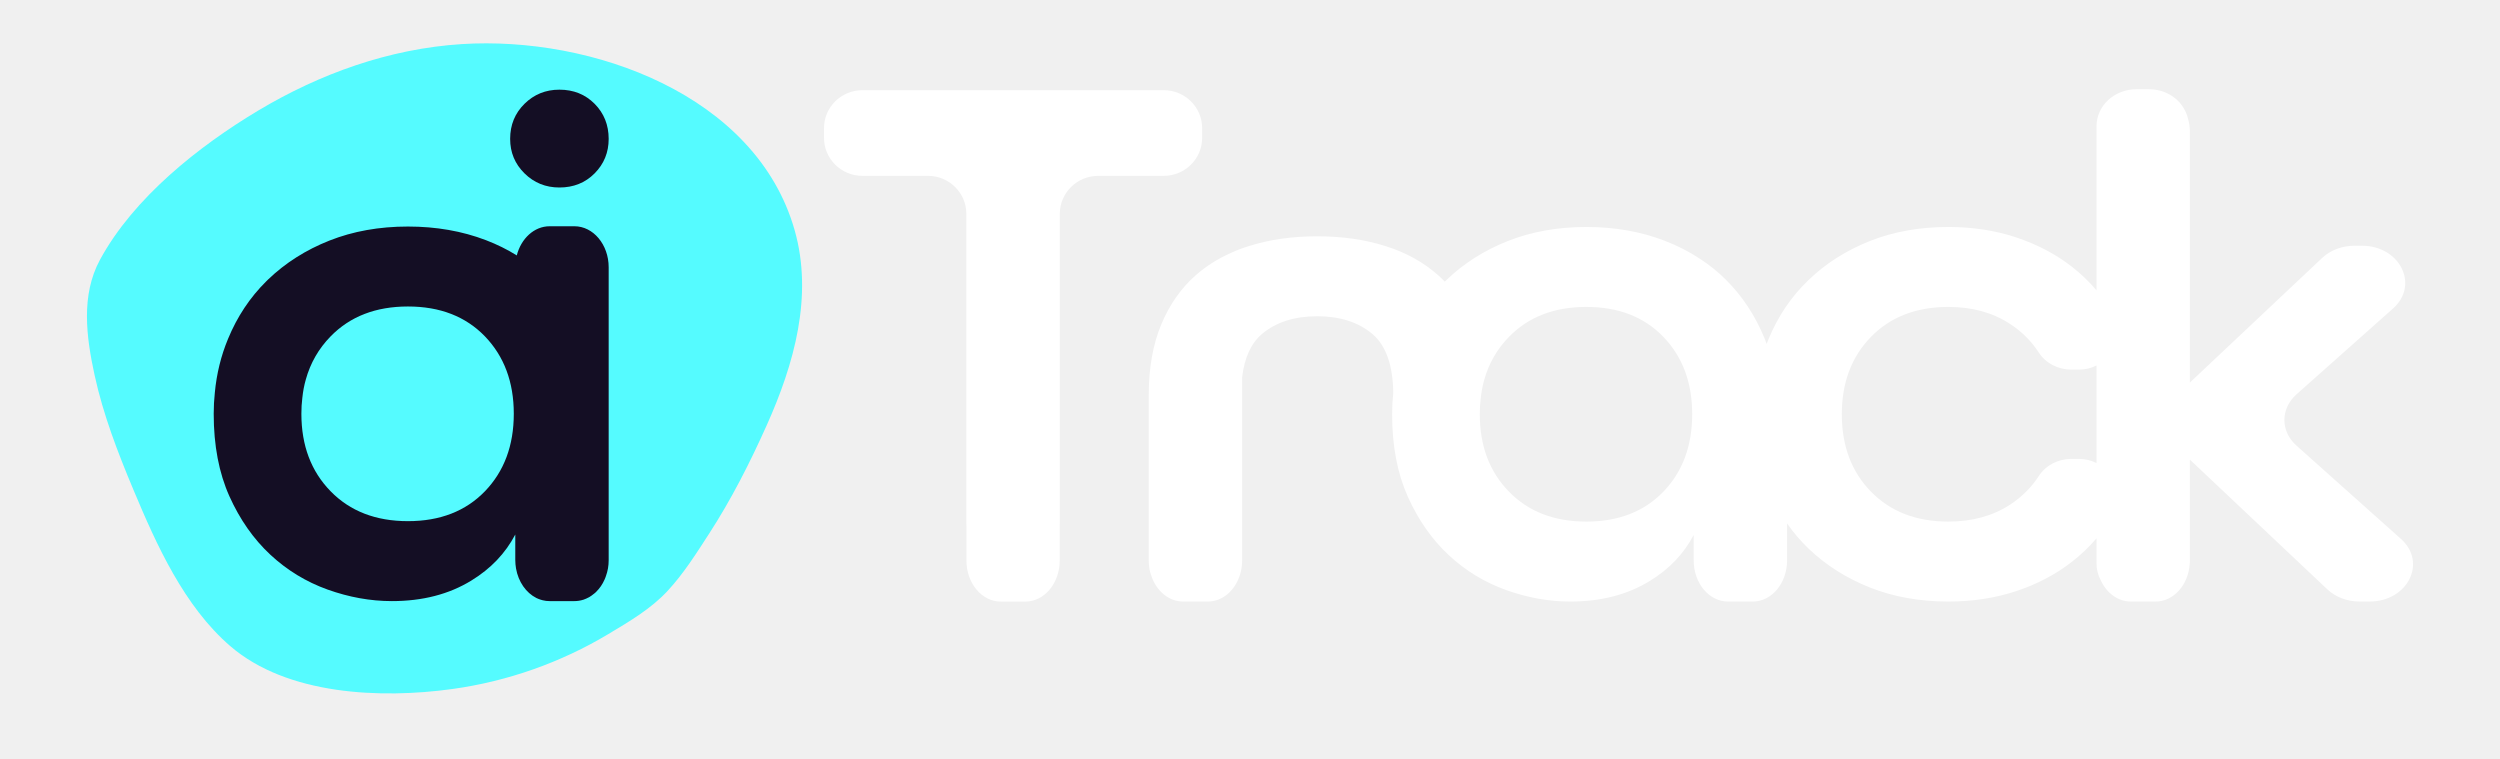
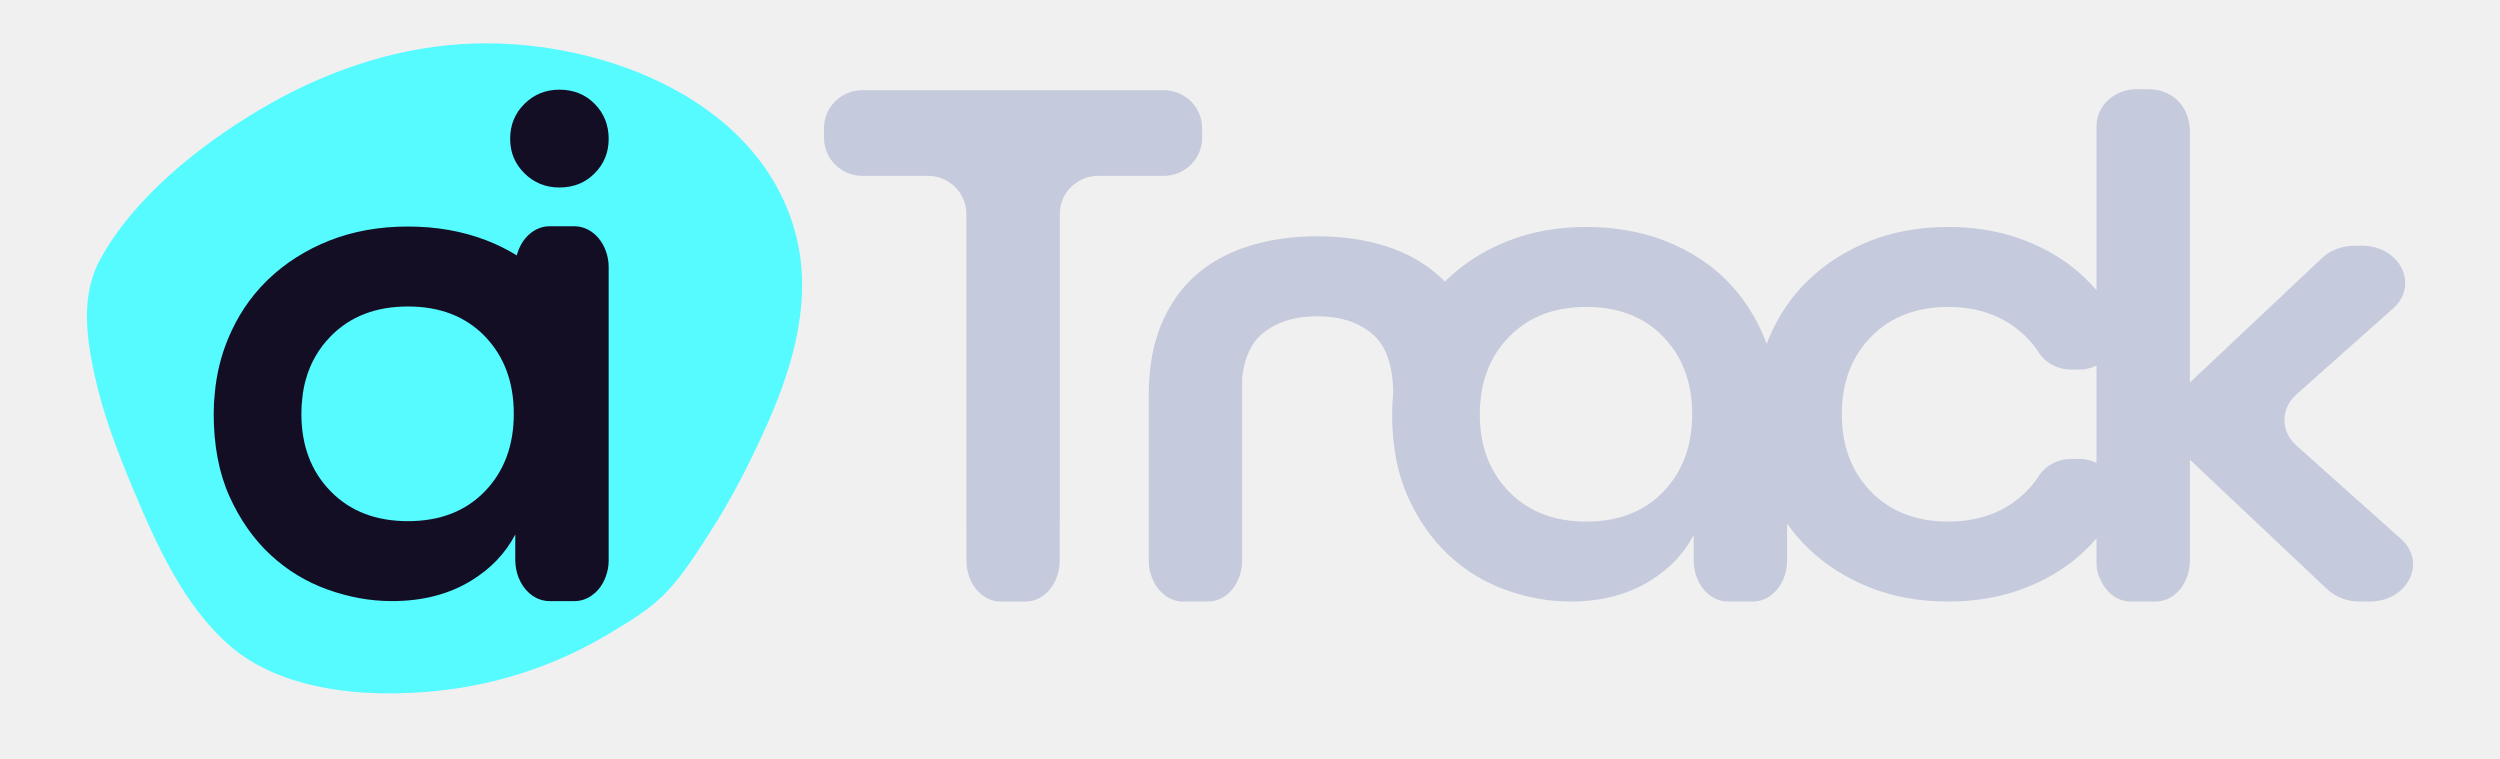
<svg xmlns="http://www.w3.org/2000/svg" width="267" height="81" viewBox="0 0 267 81" fill="none">
  <g clip-path="url(#clip0)">
    <path d="M10.691 27.718C14.277 21.122 21.21 15.618 27.586 11.802C34.173 7.865 41.582 5.201 49.312 4.71C63.142 3.827 80.735 10.082 84.866 24.576C86.873 31.626 84.803 38.9 81.894 45.4C80.103 49.399 78.112 53.328 75.721 57.014C74.356 59.12 73.01 61.265 71.292 63.115C69.514 65.029 67.219 66.371 64.988 67.709C59.905 70.759 54.19 72.775 48.297 73.589C40.691 74.641 30.674 74.248 24.589 69.001C19.667 64.757 16.714 58.192 14.264 52.341C12.594 48.357 11.024 44.3 10.105 40.074C9.218 36 8.615 31.535 10.691 27.718Z" fill="#55FBFF" />
-     <path d="M128.388 13.674V14.729C128.388 16.967 126.549 18.781 124.281 18.781H117.296C115.027 18.781 113.188 20.596 113.188 22.834V55.886C113.188 55.955 113.188 56.024 113.178 56.093V59.86C113.178 62.286 111.539 64.248 109.521 64.248H106.873C104.853 64.248 103.215 62.286 103.215 59.86V56.093C103.205 56.024 103.205 55.955 103.205 55.886V22.834C103.205 20.596 101.366 18.781 99.108 18.781H92.113C89.844 18.781 88.005 16.967 88.005 14.729V13.674C88.005 11.445 89.844 9.631 92.113 9.631H124.281C126.549 9.631 128.388 11.445 128.388 13.674Z" fill="white" />
-     <path d="M256.415 57.55L245.263 47.591C243.544 46.062 243.544 43.656 245.263 42.118L255.586 32.938C258.404 30.424 256.315 26.243 252.238 26.243H251.459C250.149 26.243 248.9 26.716 248.021 27.535L233.88 40.856V14.065C233.88 13.582 233.81 13.109 233.681 12.675C233.661 12.586 233.631 12.497 233.611 12.418C233.611 12.399 233.601 12.379 233.591 12.359C233.551 12.231 233.491 12.103 233.441 11.975C233.371 11.827 233.301 11.689 233.221 11.551C233.101 11.354 232.961 11.166 232.821 10.989C232.711 10.87 232.601 10.752 232.481 10.643C232.112 10.318 231.692 10.052 231.232 9.865C230.713 9.648 230.123 9.529 229.513 9.529H228.174C225.816 9.529 223.907 11.294 223.907 13.483V31.005C223.118 30.069 222.228 29.23 221.259 28.471C219.55 27.14 217.571 26.105 215.333 25.355C213.104 24.616 210.686 24.241 208.088 24.241C205.02 24.241 202.222 24.744 199.703 25.74C197.185 26.746 194.997 28.126 193.158 29.901C191.309 31.666 189.88 33.786 188.871 36.241C188.801 36.399 188.741 36.567 188.681 36.734C188.621 36.557 188.551 36.379 188.481 36.202C187.472 33.717 186.063 31.587 184.274 29.822C183.464 29.023 182.575 28.304 181.606 27.673C180.436 26.894 179.157 26.233 177.758 25.701C175.21 24.724 172.432 24.241 169.424 24.241C166.356 24.241 163.558 24.744 161.04 25.74C158.521 26.736 156.333 28.126 154.494 29.891C154.434 29.95 154.364 30.009 154.305 30.078C154.095 29.862 153.875 29.645 153.646 29.438C152.067 28.027 150.178 26.973 147.969 26.282C145.761 25.582 143.323 25.237 140.674 25.237C138.026 25.237 135.588 25.582 133.379 26.282C132.7 26.489 132.05 26.736 131.441 27.022C130.042 27.643 128.802 28.432 127.703 29.398C126.134 30.779 124.905 32.534 124.016 34.664C123.136 36.794 122.687 39.288 122.687 42.167V59.857C122.687 59.966 122.697 60.074 122.697 60.182C122.697 60.222 122.707 60.271 122.707 60.311C122.717 60.459 122.736 60.597 122.756 60.745C122.796 60.962 122.846 61.178 122.926 61.386C123.436 63.052 124.785 64.245 126.354 64.245H129.002C131.021 64.245 132.66 62.283 132.66 59.857V40.284C132.91 38.184 133.629 36.646 134.788 35.66C136.287 34.407 138.246 33.776 140.674 33.776C143.103 33.776 145.071 34.407 146.56 35.66C148.019 36.892 148.769 39.002 148.799 41.98C148.719 42.72 148.679 43.469 148.679 44.238C148.679 47.63 149.239 50.559 150.358 53.053C151.477 55.538 152.936 57.619 154.725 59.285C156.514 60.952 158.562 62.194 160.841 63.013C163.129 63.831 165.418 64.245 167.706 64.245C170.984 64.245 173.812 63.515 176.2 62.046C178.269 60.784 179.828 59.147 180.887 57.136V59.857C180.887 62.283 182.526 64.245 184.555 64.245H187.193C189.222 64.245 190.86 62.283 190.86 59.857V55.903C191.53 56.869 192.299 57.767 193.159 58.595C194.998 60.36 197.186 61.74 199.704 62.746C202.223 63.742 205.021 64.245 208.089 64.245C210.687 64.245 213.105 63.87 215.334 63.131C217.572 62.391 219.551 61.346 221.26 60.015C222.229 59.266 223.119 58.417 223.908 57.491V60.182C223.908 60.794 224.058 61.386 224.328 61.908C224.338 61.928 224.348 61.938 224.348 61.948C224.967 63.318 226.177 64.245 227.576 64.245H230.214C232.143 64.245 233.721 62.47 233.861 60.212C233.881 60.094 233.881 59.975 233.881 59.857V49.09L248.561 62.944C249.441 63.772 250.68 64.245 251.999 64.245H253.068C257.145 64.245 259.243 60.064 256.415 57.55ZM177.648 52.511C175.59 54.641 172.852 55.706 169.424 55.706C165.986 55.706 163.238 54.641 161.16 52.511C159.081 50.381 158.042 47.63 158.042 44.238C158.042 43.656 158.072 43.094 158.142 42.552C158.212 41.872 158.331 41.211 158.511 40.59C159.001 38.815 159.89 37.277 161.16 35.975C163.238 33.845 165.986 32.78 169.424 32.78C172.852 32.78 175.59 33.845 177.648 35.975C179.697 38.105 180.726 40.856 180.726 44.238C180.725 47.63 179.697 50.381 177.648 52.511ZM223.907 49.454C223.348 49.168 222.718 49.011 222.028 49.011H221.209C219.82 49.011 218.491 49.681 217.741 50.845C216.952 52.057 215.933 53.073 214.673 53.901C212.825 55.104 210.626 55.706 208.088 55.706C204.66 55.706 201.902 54.641 199.823 52.511C197.745 50.391 196.706 47.63 196.706 44.248C196.706 40.856 197.745 38.105 199.823 35.975C201.902 33.845 204.66 32.78 208.088 32.78C210.626 32.78 212.825 33.382 214.673 34.595C215.933 35.413 216.952 36.429 217.741 37.651C218.491 38.805 219.82 39.476 221.209 39.476H222.028C222.718 39.476 223.348 39.318 223.907 39.032V49.454Z" fill="white" />
+     <path d="M128.388 13.674V14.729C128.388 16.967 126.549 18.781 124.281 18.781H117.296C115.027 18.781 113.188 20.596 113.188 22.834V55.886C113.188 55.955 113.188 56.024 113.178 56.093V59.86C113.178 62.286 111.539 64.248 109.521 64.248H106.873C104.853 64.248 103.215 62.286 103.215 59.86V56.093C103.205 56.024 103.205 55.955 103.205 55.886V22.834C103.205 20.596 101.366 18.781 99.108 18.781H92.113C89.844 18.781 88.005 16.967 88.005 14.729V13.674C88.005 11.445 89.844 9.631 92.113 9.631H124.281C126.549 9.631 128.388 11.445 128.388 13.674Z" fill="#C5CADC" />
+     <path d="M256.415 57.55L245.263 47.591C243.544 46.062 243.544 43.656 245.263 42.118L255.586 32.938C258.404 30.424 256.315 26.243 252.238 26.243H251.459C250.149 26.243 248.9 26.716 248.021 27.535L233.88 40.856V14.065C233.88 13.582 233.81 13.109 233.681 12.675C233.661 12.586 233.631 12.497 233.611 12.418C233.611 12.399 233.601 12.379 233.591 12.359C233.551 12.231 233.491 12.103 233.441 11.975C233.371 11.827 233.301 11.689 233.221 11.551C233.101 11.354 232.961 11.166 232.821 10.989C232.711 10.87 232.601 10.752 232.481 10.643C232.112 10.318 231.692 10.052 231.232 9.865C230.713 9.648 230.123 9.529 229.513 9.529H228.174C225.816 9.529 223.907 11.294 223.907 13.483V31.005C223.118 30.069 222.228 29.23 221.259 28.471C219.55 27.14 217.571 26.105 215.333 25.355C213.104 24.616 210.686 24.241 208.088 24.241C205.02 24.241 202.222 24.744 199.703 25.74C197.185 26.746 194.997 28.126 193.158 29.901C191.309 31.666 189.88 33.786 188.871 36.241C188.801 36.399 188.741 36.567 188.681 36.734C188.621 36.557 188.551 36.379 188.481 36.202C187.472 33.717 186.063 31.587 184.274 29.822C183.464 29.023 182.575 28.304 181.606 27.673C180.436 26.894 179.157 26.233 177.758 25.701C175.21 24.724 172.432 24.241 169.424 24.241C166.356 24.241 163.558 24.744 161.04 25.74C158.521 26.736 156.333 28.126 154.494 29.891C154.434 29.95 154.364 30.009 154.305 30.078C154.095 29.862 153.875 29.645 153.646 29.438C152.067 28.027 150.178 26.973 147.969 26.282C145.761 25.582 143.323 25.237 140.674 25.237C138.026 25.237 135.588 25.582 133.379 26.282C132.7 26.489 132.05 26.736 131.441 27.022C130.042 27.643 128.802 28.432 127.703 29.398C126.134 30.779 124.905 32.534 124.016 34.664C123.136 36.794 122.687 39.288 122.687 42.167V59.857C122.687 59.966 122.697 60.074 122.697 60.182C122.697 60.222 122.707 60.271 122.707 60.311C122.717 60.459 122.736 60.597 122.756 60.745C122.796 60.962 122.846 61.178 122.926 61.386C123.436 63.052 124.785 64.245 126.354 64.245H129.002C131.021 64.245 132.66 62.283 132.66 59.857V40.284C132.91 38.184 133.629 36.646 134.788 35.66C136.287 34.407 138.246 33.776 140.674 33.776C143.103 33.776 145.071 34.407 146.56 35.66C148.019 36.892 148.769 39.002 148.799 41.98C148.719 42.72 148.679 43.469 148.679 44.238C148.679 47.63 149.239 50.559 150.358 53.053C151.477 55.538 152.936 57.619 154.725 59.285C156.514 60.952 158.562 62.194 160.841 63.013C163.129 63.831 165.418 64.245 167.706 64.245C170.984 64.245 173.812 63.515 176.2 62.046C178.269 60.784 179.828 59.147 180.887 57.136V59.857C180.887 62.283 182.526 64.245 184.555 64.245H187.193C189.222 64.245 190.86 62.283 190.86 59.857V55.903C191.53 56.869 192.299 57.767 193.159 58.595C194.998 60.36 197.186 61.74 199.704 62.746C202.223 63.742 205.021 64.245 208.089 64.245C210.687 64.245 213.105 63.87 215.334 63.131C217.572 62.391 219.551 61.346 221.26 60.015C222.229 59.266 223.119 58.417 223.908 57.491V60.182C223.908 60.794 224.058 61.386 224.328 61.908C224.338 61.928 224.348 61.938 224.348 61.948C224.967 63.318 226.177 64.245 227.576 64.245H230.214C232.143 64.245 233.721 62.47 233.861 60.212C233.881 60.094 233.881 59.975 233.881 59.857V49.09L248.561 62.944C249.441 63.772 250.68 64.245 251.999 64.245H253.068C257.145 64.245 259.243 60.064 256.415 57.55ZM177.648 52.511C175.59 54.641 172.852 55.706 169.424 55.706C165.986 55.706 163.238 54.641 161.16 52.511C159.081 50.381 158.042 47.63 158.042 44.238C158.042 43.656 158.072 43.094 158.142 42.552C158.212 41.872 158.331 41.211 158.511 40.59C159.001 38.815 159.89 37.277 161.16 35.975C163.238 33.845 165.986 32.78 169.424 32.78C172.852 32.78 175.59 33.845 177.648 35.975C179.697 38.105 180.726 40.856 180.726 44.238C180.725 47.63 179.697 50.381 177.648 52.511ZM223.907 49.454C223.348 49.168 222.718 49.011 222.028 49.011H221.209C219.82 49.011 218.491 49.681 217.741 50.845C216.952 52.057 215.933 53.073 214.673 53.901C212.825 55.104 210.626 55.706 208.088 55.706C204.66 55.706 201.902 54.641 199.823 52.511C197.745 50.391 196.706 47.63 196.706 44.248C196.706 40.856 197.745 38.105 199.823 35.975C201.902 33.845 204.66 32.78 208.088 32.78C210.626 32.78 212.825 33.382 214.673 34.595C215.933 35.413 216.952 36.429 217.741 37.651C218.491 38.805 219.82 39.476 221.209 39.476H222.028C222.718 39.476 223.348 39.318 223.907 39.032V49.454Z" fill="#C5CADC" />
    <path d="M59.744 20.025C58.279 20.025 57.036 19.522 56.015 18.514C54.992 17.506 54.484 16.279 54.484 14.833C54.484 13.344 54.993 12.097 56.015 11.088C57.036 10.081 58.279 9.577 59.744 9.577C61.253 9.577 62.508 10.081 63.507 11.088C64.505 12.097 65.006 13.344 65.006 14.833C65.006 16.279 64.506 17.506 63.507 18.514C62.508 19.522 61.253 20.025 59.744 20.025Z" fill="#140E24" />
    <path d="M61.348 24.164H58.7C57.051 24.164 55.652 25.476 55.192 27.28C54.172 26.639 53.084 26.107 51.905 25.653C49.356 24.677 46.578 24.194 43.57 24.194C40.502 24.194 37.704 24.697 35.186 25.693C32.668 26.689 30.479 28.079 28.64 29.844C28.58 29.903 28.51 29.962 28.45 30.031C26.692 31.767 25.332 33.818 24.353 36.194C23.604 37.998 23.134 39.911 22.944 41.933C22.864 42.672 22.824 43.422 22.824 44.191C22.824 47.583 23.384 50.511 24.503 53.006C25.622 55.491 27.081 57.572 28.87 59.238C30.659 60.904 32.708 62.147 34.986 62.965C37.275 63.784 39.563 64.198 41.851 64.198C45.129 64.198 47.957 63.468 50.346 61.999C52.414 60.737 53.973 59.1 55.032 57.088V59.81C55.032 60.116 55.062 60.421 55.112 60.717C55.362 62.137 56.182 63.31 57.281 63.863C57.421 63.932 57.571 63.991 57.721 64.04C57.801 64.07 57.88 64.089 57.961 64.109C58.2 64.168 58.44 64.198 58.7 64.198H61.338C61.668 64.198 61.998 64.148 62.297 64.05H62.307C62.507 63.981 62.707 63.892 62.887 63.794C62.897 63.794 62.897 63.794 62.897 63.794C63.087 63.685 63.257 63.557 63.427 63.419C63.517 63.36 63.597 63.281 63.677 63.202C64.046 62.837 64.346 62.403 64.566 61.9C64.616 61.782 64.676 61.654 64.716 61.516C64.906 60.993 65.006 60.431 65.006 59.83V28.542C65.006 26.127 63.367 24.164 61.348 24.164ZM51.795 52.464C49.736 54.594 46.998 55.659 43.57 55.659C40.133 55.659 37.384 54.594 35.306 52.464C33.227 50.334 32.188 47.583 32.188 44.191C32.188 43.609 32.218 43.047 32.288 42.505C32.358 41.824 32.478 41.164 32.658 40.543C33.147 38.768 34.037 37.229 35.306 35.928C37.384 33.798 40.133 32.733 43.57 32.733C46.998 32.733 49.736 33.798 51.795 35.928C53.843 38.058 54.873 40.809 54.873 44.191C54.873 47.583 53.843 50.334 51.795 52.464Z" fill="#140E24" />
  </g>
  <defs>
    <clipPath id="clip0">
-       <rect width="248.426" height="69.429" fill="white" transform="translate(9.28711 4.62866)" />
+       <rect width="248.426" height="69.429" fill="#C5CADC" transform="translate(9.28711 4.62866)" />
    </clipPath>
  </defs>
</svg>
